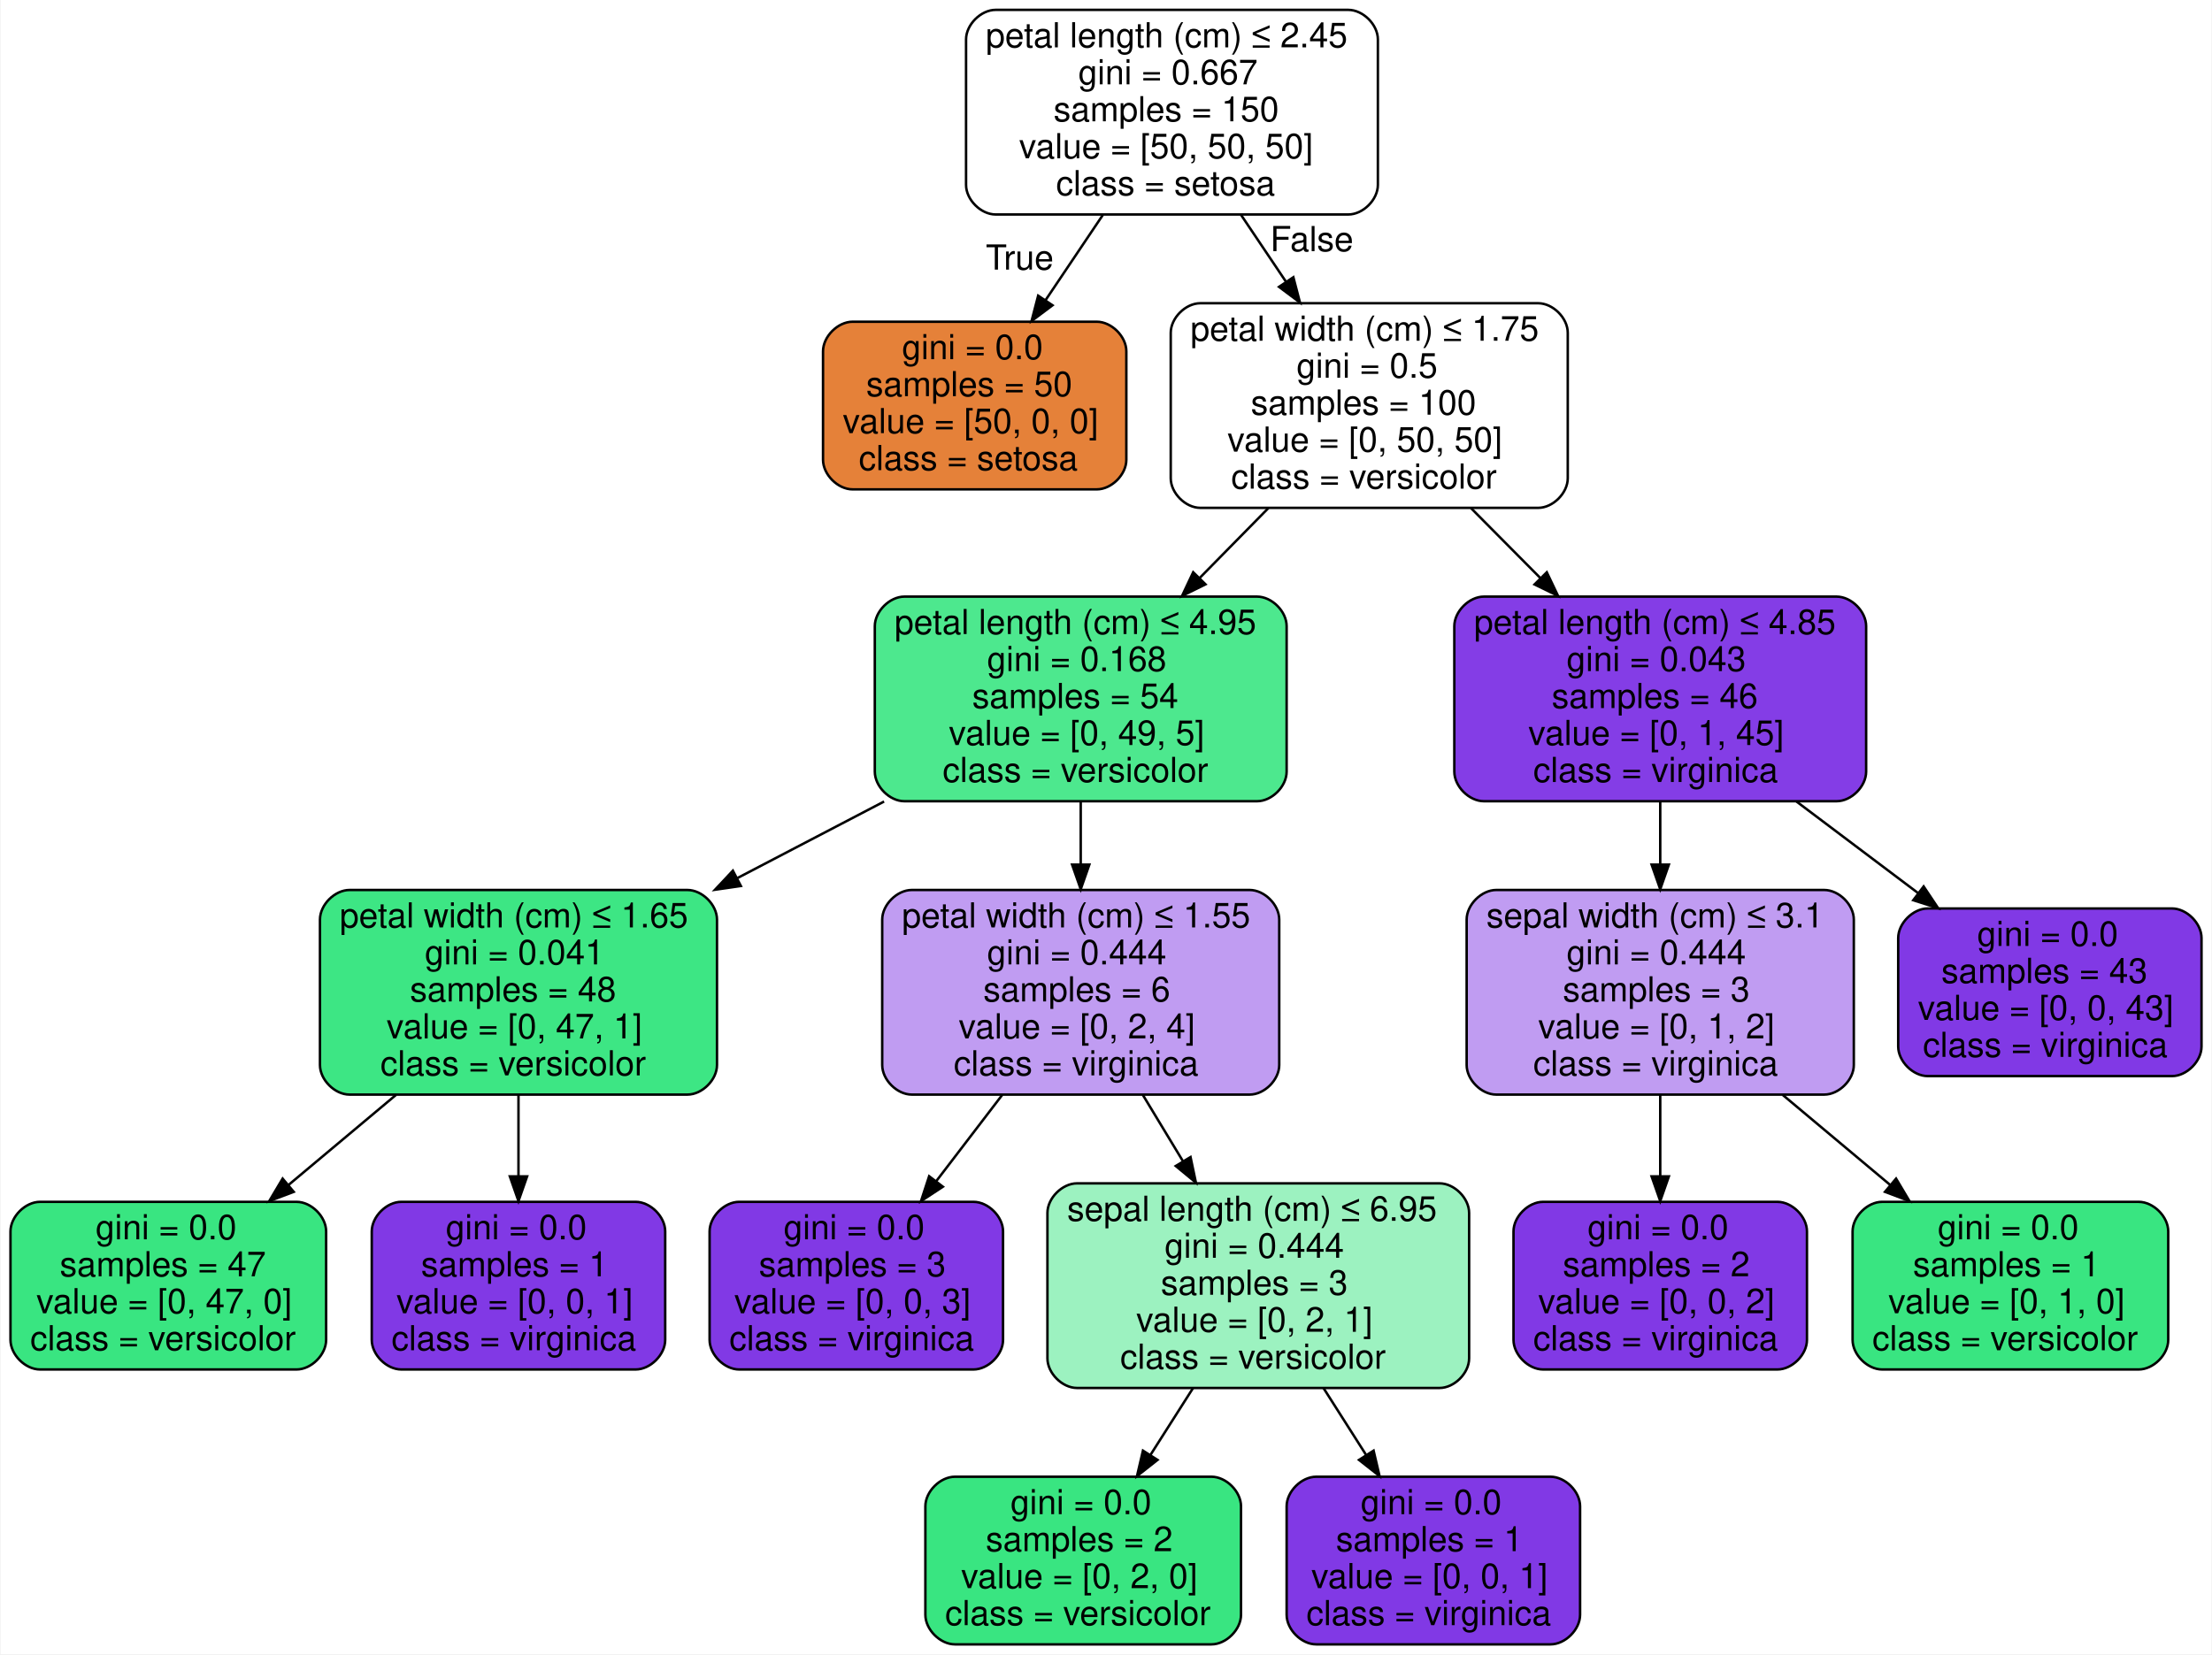
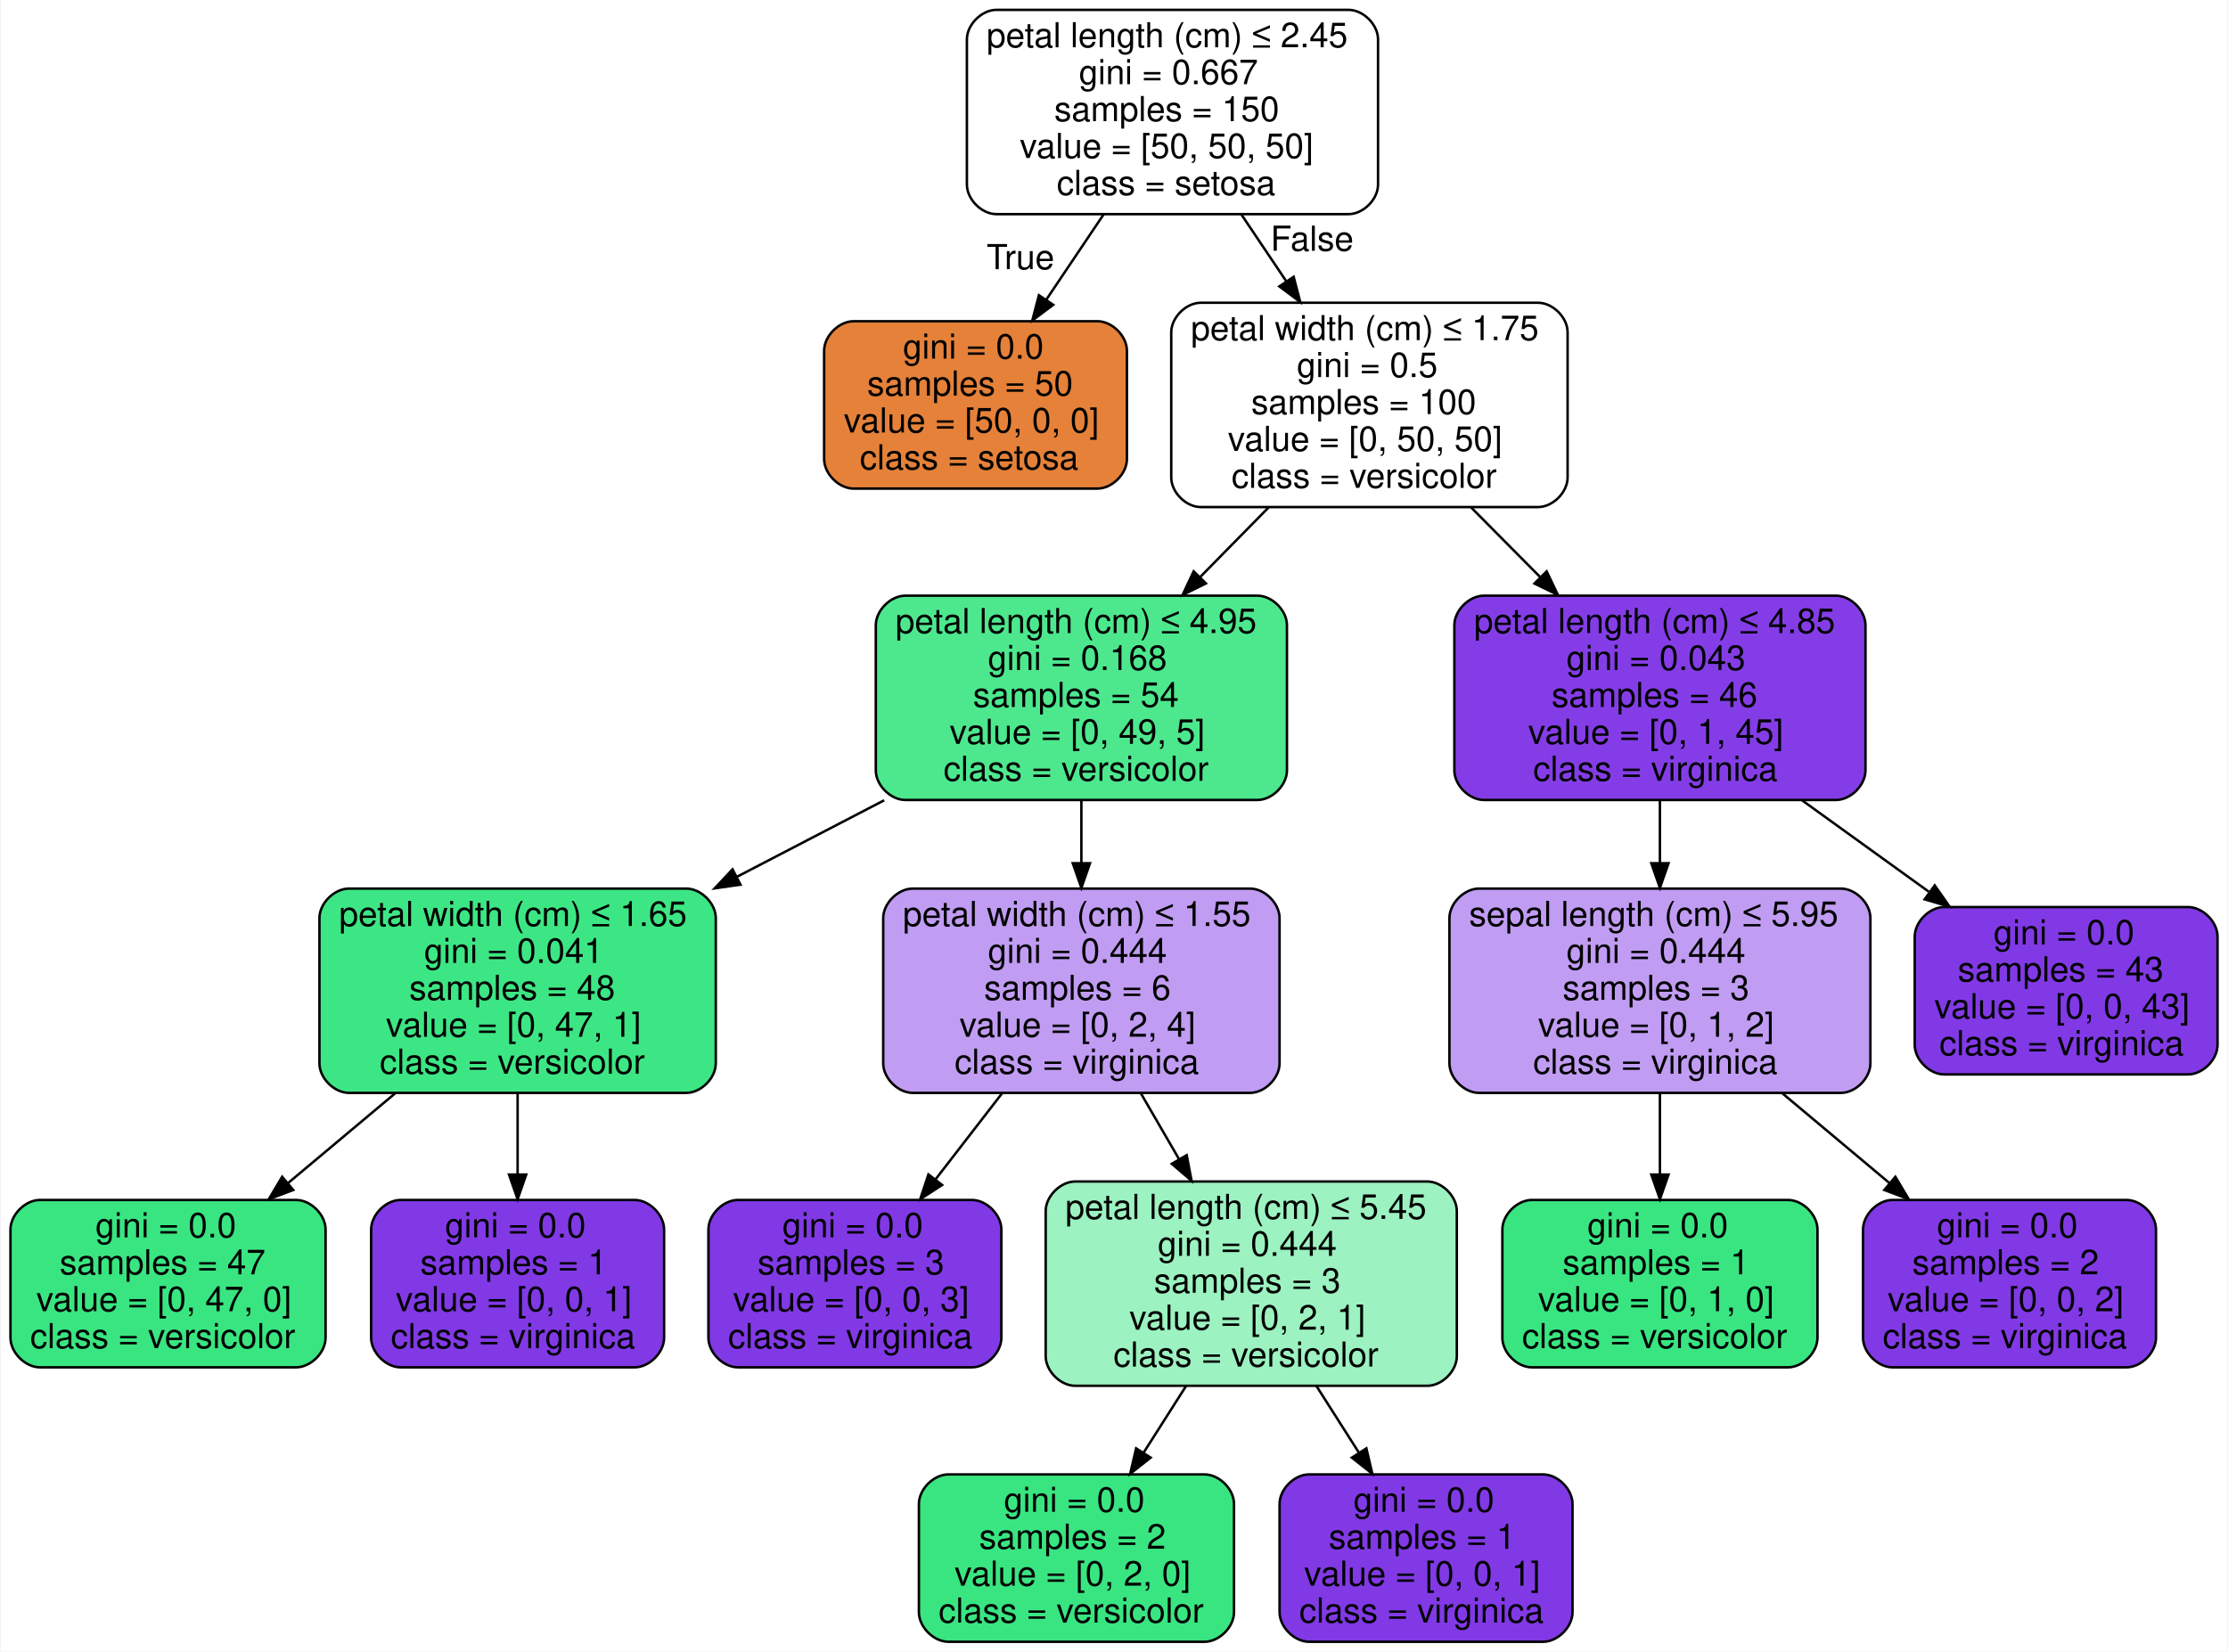
- <svg xmlns="http://www.w3.org/2000/svg" width="897pt" height="671pt" viewBox="0.00 0.00 896.50 671.00">
+ <svg xmlns="http://www.w3.org/2000/svg" width="905pt" height="671pt" viewBox="0.00 0.00 904.50 671.00">
  <g id="graph0" class="graph" transform="scale(1 1) rotate(0) translate(4 667)">
-     <polygon fill="#ffffff" stroke="transparent" points="-4,4 -4,-667 892.5,-667 892.5,4 -4,4" />
+     <polygon fill="#ffffff" stroke="transparent" points="-4,4 -4,-667 900.5,-667 900.5,4 -4,4" />
    <g id="node1" class="node">
-       <path fill="#ffffff" stroke="#000000" d="M542.5,-663C542.5,-663 399.5,-663 399.5,-663 393.5,-663 387.5,-657 387.5,-651 387.5,-651 387.5,-592 387.5,-592 387.5,-586 393.5,-580 399.5,-580 399.5,-580 542.5,-580 542.5,-580 548.5,-580 554.5,-586 554.5,-592 554.5,-592 554.5,-651 554.5,-651 554.5,-657 548.5,-663 542.5,-663" />
-       <text text-anchor="start" x="395.5" y="-647.8" font-family="Helvetica,sans-Serif" font-size="14.00" fill="#000000">petal length (cm) ≤ 2.45</text>
-       <text text-anchor="start" x="433" y="-632.8" font-family="Helvetica,sans-Serif" font-size="14.00" fill="#000000">gini = 0.667</text>
-       <text text-anchor="start" x="423" y="-617.8" font-family="Helvetica,sans-Serif" font-size="14.00" fill="#000000">samples = 150</text>
-       <text text-anchor="start" x="409" y="-602.8" font-family="Helvetica,sans-Serif" font-size="14.00" fill="#000000">value = [50, 50, 50]</text>
-       <text text-anchor="start" x="424" y="-587.8" font-family="Helvetica,sans-Serif" font-size="14.00" fill="#000000">class = setosa</text>
+       <path fill="#ffffff" stroke="#000000" d="M543.5,-663C543.5,-663 400.5,-663 400.5,-663 394.5,-663 388.5,-657 388.5,-651 388.5,-651 388.5,-592 388.5,-592 388.5,-586 394.5,-580 400.5,-580 400.5,-580 543.5,-580 543.5,-580 549.5,-580 555.5,-586 555.5,-592 555.5,-592 555.5,-651 555.5,-651 555.5,-657 549.5,-663 543.5,-663" />
+       <text text-anchor="start" x="396.5" y="-647.8" font-family="Helvetica,sans-Serif" font-size="14.00" fill="#000000">petal length (cm) ≤ 2.45</text>
+       <text text-anchor="start" x="434" y="-632.8" font-family="Helvetica,sans-Serif" font-size="14.00" fill="#000000">gini = 0.667</text>
+       <text text-anchor="start" x="424" y="-617.8" font-family="Helvetica,sans-Serif" font-size="14.00" fill="#000000">samples = 150</text>
+       <text text-anchor="start" x="410" y="-602.8" font-family="Helvetica,sans-Serif" font-size="14.00" fill="#000000">value = [50, 50, 50]</text>
+       <text text-anchor="start" x="425" y="-587.8" font-family="Helvetica,sans-Serif" font-size="14.00" fill="#000000">class = setosa</text>
    </g>
    <g id="node2" class="node">
-       <path fill="#e58139" stroke="#000000" d="M440.5,-536.5C440.5,-536.5 341.5,-536.5 341.5,-536.5 335.5,-536.5 329.5,-530.5 329.5,-524.5 329.5,-524.5 329.5,-480.5 329.5,-480.5 329.5,-474.5 335.5,-468.5 341.5,-468.5 341.5,-468.5 440.5,-468.5 440.5,-468.5 446.5,-468.5 452.5,-474.5 452.5,-480.5 452.5,-480.5 452.5,-524.5 452.5,-524.5 452.5,-530.5 446.5,-536.5 440.5,-536.5" />
-       <text text-anchor="start" x="361.5" y="-521.3" font-family="Helvetica,sans-Serif" font-size="14.00" fill="#000000">gini = 0.0</text>
-       <text text-anchor="start" x="347" y="-506.3" font-family="Helvetica,sans-Serif" font-size="14.00" fill="#000000">samples = 50</text>
-       <text text-anchor="start" x="337.5" y="-491.3" font-family="Helvetica,sans-Serif" font-size="14.00" fill="#000000">value = [50, 0, 0]</text>
-       <text text-anchor="start" x="344" y="-476.3" font-family="Helvetica,sans-Serif" font-size="14.00" fill="#000000">class = setosa</text>
+       <path fill="#e58139" stroke="#000000" d="M441.5,-536.5C441.5,-536.5 342.5,-536.5 342.5,-536.5 336.5,-536.5 330.5,-530.5 330.5,-524.5 330.5,-524.5 330.5,-480.5 330.5,-480.5 330.5,-474.5 336.5,-468.5 342.5,-468.5 342.5,-468.5 441.5,-468.5 441.5,-468.5 447.5,-468.5 453.5,-474.5 453.5,-480.5 453.5,-480.5 453.5,-524.5 453.5,-524.5 453.5,-530.5 447.5,-536.5 441.5,-536.5" />
+       <text text-anchor="start" x="362.5" y="-521.3" font-family="Helvetica,sans-Serif" font-size="14.00" fill="#000000">gini = 0.0</text>
+       <text text-anchor="start" x="348" y="-506.3" font-family="Helvetica,sans-Serif" font-size="14.00" fill="#000000">samples = 50</text>
+       <text text-anchor="start" x="338.5" y="-491.3" font-family="Helvetica,sans-Serif" font-size="14.00" fill="#000000">value = [50, 0, 0]</text>
+       <text text-anchor="start" x="345" y="-476.3" font-family="Helvetica,sans-Serif" font-size="14.00" fill="#000000">class = setosa</text>
    </g>
    <g id="edge1" class="edge">
-       <path fill="none" stroke="#000000" d="M443.02,-579.88C435.48,-568.664 427.311,-556.513 419.731,-545.237" />
-       <polygon fill="#000000" stroke="#000000" points="422.553,-543.161 414.069,-536.815 416.743,-547.067 422.553,-543.161" />
-       <text text-anchor="middle" x="409.261" y="-557.648" font-family="Helvetica,sans-Serif" font-size="14.00" fill="#000000">True</text>
+       <path fill="none" stroke="#000000" d="M444.02,-579.88C436.48,-568.664 428.311,-556.513 420.731,-545.237" />
+       <polygon fill="#000000" stroke="#000000" points="423.553,-543.161 415.069,-536.815 417.743,-547.067 423.553,-543.161" />
+       <text text-anchor="middle" x="410.261" y="-557.648" font-family="Helvetica,sans-Serif" font-size="14.00" fill="#000000">True</text>
    </g>
    <g id="node3" class="node">
-       <path fill="#ffffff" stroke="#000000" d="M619.5,-544C619.5,-544 482.5,-544 482.5,-544 476.5,-544 470.5,-538 470.5,-532 470.5,-532 470.5,-473 470.5,-473 470.5,-467 476.5,-461 482.5,-461 482.5,-461 619.5,-461 619.5,-461 625.5,-461 631.5,-467 631.5,-473 631.5,-473 631.5,-532 631.5,-532 631.5,-538 625.5,-544 619.5,-544" />
-       <text text-anchor="start" x="478.5" y="-528.8" font-family="Helvetica,sans-Serif" font-size="14.00" fill="#000000">petal width (cm) ≤ 1.75</text>
-       <text text-anchor="start" x="521.5" y="-513.8" font-family="Helvetica,sans-Serif" font-size="14.00" fill="#000000">gini = 0.5</text>
-       <text text-anchor="start" x="503" y="-498.8" font-family="Helvetica,sans-Serif" font-size="14.00" fill="#000000">samples = 100</text>
-       <text text-anchor="start" x="493.5" y="-483.8" font-family="Helvetica,sans-Serif" font-size="14.00" fill="#000000">value = [0, 50, 50]</text>
-       <text text-anchor="start" x="495" y="-468.8" font-family="Helvetica,sans-Serif" font-size="14.00" fill="#000000">class = versicolor</text>
+       <path fill="#ffffff" stroke="#000000" d="M620.5,-544C620.5,-544 483.5,-544 483.5,-544 477.5,-544 471.5,-538 471.5,-532 471.5,-532 471.5,-473 471.5,-473 471.5,-467 477.5,-461 483.5,-461 483.5,-461 620.5,-461 620.5,-461 626.5,-461 632.5,-467 632.5,-473 632.5,-473 632.5,-532 632.5,-532 632.5,-538 626.5,-544 620.5,-544" />
+       <text text-anchor="start" x="479.5" y="-528.8" font-family="Helvetica,sans-Serif" font-size="14.00" fill="#000000">petal width (cm) ≤ 1.75</text>
+       <text text-anchor="start" x="522.5" y="-513.8" font-family="Helvetica,sans-Serif" font-size="14.00" fill="#000000">gini = 0.5</text>
+       <text text-anchor="start" x="504" y="-498.8" font-family="Helvetica,sans-Serif" font-size="14.00" fill="#000000">samples = 100</text>
+       <text text-anchor="start" x="494.5" y="-483.8" font-family="Helvetica,sans-Serif" font-size="14.00" fill="#000000">value = [0, 50, 50]</text>
+       <text text-anchor="start" x="496" y="-468.8" font-family="Helvetica,sans-Serif" font-size="14.00" fill="#000000">class = versicolor</text>
    </g>
    <g id="edge2" class="edge">
-       <path fill="none" stroke="#000000" d="M498.98,-579.88C504.853,-571.143 511.107,-561.84 517.168,-552.825" />
-       <polygon fill="#000000" stroke="#000000" points="520.226,-554.55 522.9,-544.298 514.417,-550.644 520.226,-554.55" />
-       <text text-anchor="middle" x="527.708" y="-565.131" font-family="Helvetica,sans-Serif" font-size="14.00" fill="#000000">False</text>
+       <path fill="none" stroke="#000000" d="M499.98,-579.88C505.853,-571.143 512.107,-561.84 518.168,-552.825" />
+       <polygon fill="#000000" stroke="#000000" points="521.226,-554.55 523.9,-544.298 515.417,-550.644 521.226,-554.55" />
+       <text text-anchor="middle" x="528.708" y="-565.131" font-family="Helvetica,sans-Serif" font-size="14.00" fill="#000000">False</text>
    </g>
    <g id="node4" class="node">
-       <path fill="#4de88e" stroke="#000000" d="M505.5,-425C505.5,-425 362.5,-425 362.5,-425 356.5,-425 350.5,-419 350.5,-413 350.5,-413 350.5,-354 350.5,-354 350.5,-348 356.5,-342 362.5,-342 362.5,-342 505.5,-342 505.5,-342 511.5,-342 517.5,-348 517.5,-354 517.5,-354 517.5,-413 517.5,-413 517.5,-419 511.5,-425 505.5,-425" />
-       <text text-anchor="start" x="358.5" y="-409.8" font-family="Helvetica,sans-Serif" font-size="14.00" fill="#000000">petal length (cm) ≤ 4.95</text>
-       <text text-anchor="start" x="396" y="-394.8" font-family="Helvetica,sans-Serif" font-size="14.00" fill="#000000">gini = 0.168</text>
-       <text text-anchor="start" x="390" y="-379.8" font-family="Helvetica,sans-Serif" font-size="14.00" fill="#000000">samples = 54</text>
-       <text text-anchor="start" x="380.5" y="-364.8" font-family="Helvetica,sans-Serif" font-size="14.00" fill="#000000">value = [0, 49, 5]</text>
-       <text text-anchor="start" x="378" y="-349.8" font-family="Helvetica,sans-Serif" font-size="14.00" fill="#000000">class = versicolor</text>
+       <path fill="#4de88e" stroke="#000000" d="M506.5,-425C506.5,-425 363.5,-425 363.5,-425 357.5,-425 351.5,-419 351.5,-413 351.5,-413 351.5,-354 351.5,-354 351.5,-348 357.5,-342 363.5,-342 363.5,-342 506.5,-342 506.5,-342 512.5,-342 518.5,-348 518.5,-354 518.5,-354 518.5,-413 518.5,-413 518.5,-419 512.5,-425 506.5,-425" />
+       <text text-anchor="start" x="359.5" y="-409.8" font-family="Helvetica,sans-Serif" font-size="14.00" fill="#000000">petal length (cm) ≤ 4.95</text>
+       <text text-anchor="start" x="397" y="-394.8" font-family="Helvetica,sans-Serif" font-size="14.00" fill="#000000">gini = 0.168</text>
+       <text text-anchor="start" x="391" y="-379.8" font-family="Helvetica,sans-Serif" font-size="14.00" fill="#000000">samples = 54</text>
+       <text text-anchor="start" x="381.5" y="-364.8" font-family="Helvetica,sans-Serif" font-size="14.00" fill="#000000">value = [0, 49, 5]</text>
+       <text text-anchor="start" x="379" y="-349.8" font-family="Helvetica,sans-Serif" font-size="14.00" fill="#000000">class = versicolor</text>
    </g>
    <g id="edge3" class="edge">
-       <path fill="none" stroke="#000000" d="M510.079,-460.88C501.047,-451.693 491.399,-441.88 482.111,-432.434" />
-       <polygon fill="#000000" stroke="#000000" points="484.602,-429.975 475.096,-425.298 479.611,-434.883 484.602,-429.975" />
+       <path fill="none" stroke="#000000" d="M511.079,-460.88C502.047,-451.693 492.399,-441.88 483.111,-432.434" />
+       <polygon fill="#000000" stroke="#000000" points="485.602,-429.975 476.096,-425.298 480.611,-434.883 485.602,-429.975" />
    </g>
    <g id="node13" class="node">
-       <path fill="#843de6" stroke="#000000" d="M740.5,-425C740.5,-425 597.5,-425 597.5,-425 591.5,-425 585.5,-419 585.5,-413 585.5,-413 585.5,-354 585.5,-354 585.5,-348 591.5,-342 597.5,-342 597.5,-342 740.5,-342 740.5,-342 746.5,-342 752.5,-348 752.5,-354 752.5,-354 752.5,-413 752.5,-413 752.5,-419 746.5,-425 740.5,-425" />
-       <text text-anchor="start" x="593.5" y="-409.8" font-family="Helvetica,sans-Serif" font-size="14.00" fill="#000000">petal length (cm) ≤ 4.85</text>
-       <text text-anchor="start" x="631" y="-394.8" font-family="Helvetica,sans-Serif" font-size="14.00" fill="#000000">gini = 0.043</text>
-       <text text-anchor="start" x="625" y="-379.8" font-family="Helvetica,sans-Serif" font-size="14.00" fill="#000000">samples = 46</text>
-       <text text-anchor="start" x="615.5" y="-364.8" font-family="Helvetica,sans-Serif" font-size="14.00" fill="#000000">value = [0, 1, 45]</text>
-       <text text-anchor="start" x="617.5" y="-349.8" font-family="Helvetica,sans-Serif" font-size="14.00" fill="#000000">class = virginica</text>
+       <path fill="#843de6" stroke="#000000" d="M741.5,-425C741.5,-425 598.5,-425 598.5,-425 592.5,-425 586.5,-419 586.5,-413 586.5,-413 586.5,-354 586.5,-354 586.5,-348 592.5,-342 598.5,-342 598.5,-342 741.5,-342 741.5,-342 747.5,-342 753.5,-348 753.5,-354 753.5,-354 753.5,-413 753.5,-413 753.5,-419 747.5,-425 741.5,-425" />
+       <text text-anchor="start" x="594.5" y="-409.8" font-family="Helvetica,sans-Serif" font-size="14.00" fill="#000000">petal length (cm) ≤ 4.85</text>
+       <text text-anchor="start" x="632" y="-394.8" font-family="Helvetica,sans-Serif" font-size="14.00" fill="#000000">gini = 0.043</text>
+       <text text-anchor="start" x="626" y="-379.8" font-family="Helvetica,sans-Serif" font-size="14.00" fill="#000000">samples = 46</text>
+       <text text-anchor="start" x="616.5" y="-364.8" font-family="Helvetica,sans-Serif" font-size="14.00" fill="#000000">value = [0, 1, 45]</text>
+       <text text-anchor="start" x="618.5" y="-349.8" font-family="Helvetica,sans-Serif" font-size="14.00" fill="#000000">class = virginica</text>
    </g>
    <g id="edge12" class="edge">
-       <path fill="none" stroke="#000000" d="M592.271,-460.88C601.38,-451.693 611.111,-441.88 620.478,-432.434" />
-       <polygon fill="#000000" stroke="#000000" points="622.997,-434.863 627.553,-425.298 618.027,-429.935 622.997,-434.863" />
+       <path fill="none" stroke="#000000" d="M593.271,-460.88C602.38,-451.693 612.111,-441.88 621.478,-432.434" />
+       <polygon fill="#000000" stroke="#000000" points="623.997,-434.863 628.553,-425.298 619.027,-429.935 623.997,-434.863" />
    </g>
    <g id="node5" class="node">
      <path fill="#3de684" stroke="#000000" d="M274.5,-306C274.5,-306 137.5,-306 137.5,-306 131.5,-306 125.5,-300 125.5,-294 125.5,-294 125.5,-235 125.5,-235 125.5,-229 131.5,-223 137.5,-223 137.5,-223 274.5,-223 274.5,-223 280.5,-223 286.5,-229 286.5,-235 286.5,-235 286.5,-294 286.5,-294 286.5,-300 280.5,-306 274.5,-306" />
      <text text-anchor="start" x="133.5" y="-290.8" font-family="Helvetica,sans-Serif" font-size="14.00" fill="#000000">petal width (cm) ≤ 1.65</text>
      <text text-anchor="start" x="168" y="-275.8" font-family="Helvetica,sans-Serif" font-size="14.00" fill="#000000">gini = 0.041</text>
      <text text-anchor="start" x="162" y="-260.8" font-family="Helvetica,sans-Serif" font-size="14.00" fill="#000000">samples = 48</text>
      <text text-anchor="start" x="152.5" y="-245.8" font-family="Helvetica,sans-Serif" font-size="14.00" fill="#000000">value = [0, 47, 1]</text>
      <text text-anchor="start" x="150" y="-230.8" font-family="Helvetica,sans-Serif" font-size="14.00" fill="#000000">class = versicolor</text>
    </g>
    <g id="edge4" class="edge">
-       <path fill="none" stroke="#000000" d="M354.257,-341.88C334.991,-331.824 314.287,-321.018 294.641,-310.764" />
-       <polygon fill="#000000" stroke="#000000" points="296.183,-307.621 285.698,-306.097 292.944,-313.827 296.183,-307.621" />
+       <path fill="none" stroke="#000000" d="M354.907,-341.88C335.557,-331.824 314.762,-321.018 295.03,-310.764" />
+       <polygon fill="#000000" stroke="#000000" points="296.535,-307.602 286.048,-306.097 293.307,-313.814 296.535,-307.602" />
    </g>
    <g id="node8" class="node">
-       <path fill="#c09cf2" stroke="#000000" d="M502.5,-306C502.5,-306 365.5,-306 365.5,-306 359.5,-306 353.5,-300 353.5,-294 353.5,-294 353.5,-235 353.5,-235 353.5,-229 359.5,-223 365.5,-223 365.5,-223 502.5,-223 502.5,-223 508.5,-223 514.5,-229 514.5,-235 514.5,-235 514.5,-294 514.5,-294 514.5,-300 508.5,-306 502.5,-306" />
-       <text text-anchor="start" x="361.5" y="-290.8" font-family="Helvetica,sans-Serif" font-size="14.00" fill="#000000">petal width (cm) ≤ 1.55</text>
-       <text text-anchor="start" x="396" y="-275.8" font-family="Helvetica,sans-Serif" font-size="14.00" fill="#000000">gini = 0.444</text>
-       <text text-anchor="start" x="394.5" y="-260.8" font-family="Helvetica,sans-Serif" font-size="14.00" fill="#000000">samples = 6</text>
-       <text text-anchor="start" x="384.5" y="-245.8" font-family="Helvetica,sans-Serif" font-size="14.00" fill="#000000">value = [0, 2, 4]</text>
-       <text text-anchor="start" x="382.5" y="-230.8" font-family="Helvetica,sans-Serif" font-size="14.00" fill="#000000">class = virginica</text>
+       <path fill="#c09cf2" stroke="#000000" d="M503.5,-306C503.5,-306 366.5,-306 366.5,-306 360.5,-306 354.5,-300 354.5,-294 354.5,-294 354.5,-235 354.5,-235 354.5,-229 360.5,-223 366.5,-223 366.5,-223 503.5,-223 503.5,-223 509.5,-223 515.5,-229 515.5,-235 515.5,-235 515.5,-294 515.5,-294 515.5,-300 509.5,-306 503.5,-306" />
+       <text text-anchor="start" x="362.5" y="-290.8" font-family="Helvetica,sans-Serif" font-size="14.00" fill="#000000">petal width (cm) ≤ 1.55</text>
+       <text text-anchor="start" x="397" y="-275.8" font-family="Helvetica,sans-Serif" font-size="14.00" fill="#000000">gini = 0.444</text>
+       <text text-anchor="start" x="395.5" y="-260.8" font-family="Helvetica,sans-Serif" font-size="14.00" fill="#000000">samples = 6</text>
+       <text text-anchor="start" x="385.5" y="-245.8" font-family="Helvetica,sans-Serif" font-size="14.00" fill="#000000">value = [0, 2, 4]</text>
+       <text text-anchor="start" x="383.5" y="-230.8" font-family="Helvetica,sans-Serif" font-size="14.00" fill="#000000">class = virginica</text>
    </g>
    <g id="edge7" class="edge">
-       <path fill="none" stroke="#000000" d="M434,-341.88C434,-333.684 434,-324.989 434,-316.501" />
-       <polygon fill="#000000" stroke="#000000" points="437.5,-316.298 434,-306.298 430.5,-316.298 437.5,-316.298" />
+       <path fill="none" stroke="#000000" d="M435,-341.88C435,-333.684 435,-324.989 435,-316.501" />
+       <polygon fill="#000000" stroke="#000000" points="438.5,-316.298 435,-306.298 431.5,-316.298 438.5,-316.298" />
    </g>
    <g id="node6" class="node">
      <path fill="#39e581" stroke="#000000" d="M116,-179.5C116,-179.5 12,-179.5 12,-179.5 6,-179.5 0,-173.5 0,-167.5 0,-167.5 0,-123.5 0,-123.5 0,-117.5 6,-111.5 12,-111.5 12,-111.5 116,-111.5 116,-111.5 122,-111.5 128,-117.5 128,-123.5 128,-123.5 128,-167.5 128,-167.5 128,-173.5 122,-179.5 116,-179.5" />
      <text text-anchor="start" x="34.5" y="-164.3" font-family="Helvetica,sans-Serif" font-size="14.00" fill="#000000">gini = 0.0</text>
      <text text-anchor="start" x="20" y="-149.3" font-family="Helvetica,sans-Serif" font-size="14.00" fill="#000000">samples = 47</text>
      <text text-anchor="start" x="10.5" y="-134.3" font-family="Helvetica,sans-Serif" font-size="14.00" fill="#000000">value = [0, 47, 0]</text>
      <text text-anchor="start" x="8" y="-119.3" font-family="Helvetica,sans-Serif" font-size="14.00" fill="#000000">class = versicolor</text>
    </g>
    <g id="edge5" class="edge">
      <path fill="none" stroke="#000000" d="M156.335,-222.88C142.164,-211.004 126.743,-198.08 112.634,-186.257" />
      <polygon fill="#000000" stroke="#000000" points="114.86,-183.555 104.947,-179.815 110.364,-188.921 114.86,-183.555" />
    </g>
    <g id="node7" class="node">
      <path fill="#8139e5" stroke="#000000" d="M253.5,-179.5C253.5,-179.5 158.5,-179.5 158.5,-179.5 152.5,-179.5 146.5,-173.5 146.5,-167.5 146.5,-167.5 146.5,-123.5 146.5,-123.5 146.5,-117.5 152.5,-111.5 158.5,-111.5 158.5,-111.5 253.5,-111.5 253.5,-111.5 259.5,-111.5 265.5,-117.5 265.5,-123.5 265.5,-123.5 265.5,-167.5 265.5,-167.5 265.5,-173.5 259.5,-179.5 253.5,-179.5" />
      <text text-anchor="start" x="176.5" y="-164.3" font-family="Helvetica,sans-Serif" font-size="14.00" fill="#000000">gini = 0.0</text>
      <text text-anchor="start" x="166.5" y="-149.3" font-family="Helvetica,sans-Serif" font-size="14.00" fill="#000000">samples = 1</text>
      <text text-anchor="start" x="156.5" y="-134.3" font-family="Helvetica,sans-Serif" font-size="14.00" fill="#000000">value = [0, 0, 1]</text>
      <text text-anchor="start" x="154.5" y="-119.3" font-family="Helvetica,sans-Serif" font-size="14.00" fill="#000000">class = virginica</text>
    </g>
    <g id="edge6" class="edge">
      <path fill="none" stroke="#000000" d="M206,-222.88C206,-212.213 206,-200.702 206,-189.901" />
      <polygon fill="#000000" stroke="#000000" points="209.5,-189.815 206,-179.815 202.5,-189.815 209.5,-189.815" />
    </g>
    <g id="node9" class="node">
      <path fill="#8139e5" stroke="#000000" d="M390.5,-179.5C390.5,-179.5 295.5,-179.5 295.5,-179.5 289.5,-179.5 283.5,-173.5 283.5,-167.5 283.5,-167.5 283.5,-123.5 283.5,-123.5 283.5,-117.5 289.5,-111.5 295.5,-111.5 295.5,-111.5 390.5,-111.5 390.5,-111.5 396.5,-111.5 402.5,-117.5 402.5,-123.5 402.5,-123.5 402.5,-167.5 402.5,-167.5 402.5,-173.5 396.5,-179.5 390.5,-179.5" />
      <text text-anchor="start" x="313.5" y="-164.3" font-family="Helvetica,sans-Serif" font-size="14.00" fill="#000000">gini = 0.0</text>
      <text text-anchor="start" x="303.5" y="-149.3" font-family="Helvetica,sans-Serif" font-size="14.00" fill="#000000">samples = 3</text>
      <text text-anchor="start" x="293.5" y="-134.3" font-family="Helvetica,sans-Serif" font-size="14.00" fill="#000000">value = [0, 0, 3]</text>
      <text text-anchor="start" x="291.5" y="-119.3" font-family="Helvetica,sans-Serif" font-size="14.00" fill="#000000">class = virginica</text>
    </g>
    <g id="edge8" class="edge">
-       <path fill="none" stroke="#000000" d="M402.173,-222.88C393.512,-211.554 384.122,-199.275 375.428,-187.906" />
-       <polygon fill="#000000" stroke="#000000" points="378.096,-185.632 369.241,-179.815 372.535,-189.885 378.096,-185.632" />
+       <path fill="none" stroke="#000000" d="M402.823,-222.88C394.067,-211.554 384.574,-199.275 375.784,-187.906" />
+       <polygon fill="#000000" stroke="#000000" points="378.415,-185.586 369.529,-179.815 372.877,-189.867 378.415,-185.586" />
    </g>
    <g id="node10" class="node">
-       <path fill="#9cf2c0" stroke="#000000" d="M579.5,-187C579.5,-187 432.5,-187 432.5,-187 426.5,-187 420.5,-181 420.5,-175 420.5,-175 420.5,-116 420.5,-116 420.5,-110 426.5,-104 432.5,-104 432.5,-104 579.5,-104 579.5,-104 585.5,-104 591.5,-110 591.5,-116 591.5,-116 591.5,-175 591.5,-175 591.5,-181 585.5,-187 579.5,-187" />
-       <text text-anchor="start" x="428.5" y="-171.8" font-family="Helvetica,sans-Serif" font-size="14.00" fill="#000000">sepal length (cm) ≤ 6.95</text>
-       <text text-anchor="start" x="468" y="-156.8" font-family="Helvetica,sans-Serif" font-size="14.00" fill="#000000">gini = 0.444</text>
-       <text text-anchor="start" x="466.5" y="-141.8" font-family="Helvetica,sans-Serif" font-size="14.00" fill="#000000">samples = 3</text>
-       <text text-anchor="start" x="456.5" y="-126.8" font-family="Helvetica,sans-Serif" font-size="14.00" fill="#000000">value = [0, 2, 1]</text>
-       <text text-anchor="start" x="450" y="-111.8" font-family="Helvetica,sans-Serif" font-size="14.00" fill="#000000">class = versicolor</text>
+       <path fill="#9cf2c0" stroke="#000000" d="M575.5,-187C575.5,-187 432.5,-187 432.5,-187 426.5,-187 420.5,-181 420.5,-175 420.5,-175 420.5,-116 420.5,-116 420.5,-110 426.5,-104 432.5,-104 432.5,-104 575.5,-104 575.5,-104 581.5,-104 587.5,-110 587.5,-116 587.5,-116 587.5,-175 587.5,-175 587.5,-181 581.5,-187 575.5,-187" />
+       <text text-anchor="start" x="428.5" y="-171.8" font-family="Helvetica,sans-Serif" font-size="14.00" fill="#000000">petal length (cm) ≤ 5.45</text>
+       <text text-anchor="start" x="466" y="-156.8" font-family="Helvetica,sans-Serif" font-size="14.00" fill="#000000">gini = 0.444</text>
+       <text text-anchor="start" x="464.5" y="-141.8" font-family="Helvetica,sans-Serif" font-size="14.00" fill="#000000">samples = 3</text>
+       <text text-anchor="start" x="454.5" y="-126.8" font-family="Helvetica,sans-Serif" font-size="14.00" fill="#000000">value = [0, 2, 1]</text>
+       <text text-anchor="start" x="448" y="-111.8" font-family="Helvetica,sans-Serif" font-size="14.00" fill="#000000">class = versicolor</text>
    </g>
    <g id="edge9" class="edge">
-       <path fill="none" stroke="#000000" d="M459.182,-222.88C464.413,-214.233 469.981,-205.032 475.382,-196.104" />
-       <polygon fill="#000000" stroke="#000000" points="478.528,-197.666 480.71,-187.298 472.539,-194.042 478.528,-197.666" />
+       <path fill="none" stroke="#000000" d="M459.133,-222.88C464.146,-214.233 469.481,-205.032 474.658,-196.104" />
+       <polygon fill="#000000" stroke="#000000" points="477.776,-197.705 479.764,-187.298 471.72,-194.193 477.776,-197.705" />
    </g>
    <g id="node11" class="node">
-       <path fill="#39e581" stroke="#000000" d="M487,-68C487,-68 383,-68 383,-68 377,-68 371,-62 371,-56 371,-56 371,-12 371,-12 371,-6 377,0 383,0 383,0 487,0 487,0 493,0 499,-6 499,-12 499,-12 499,-56 499,-56 499,-62 493,-68 487,-68" />
-       <text text-anchor="start" x="405.5" y="-52.8" font-family="Helvetica,sans-Serif" font-size="14.00" fill="#000000">gini = 0.0</text>
-       <text text-anchor="start" x="395.5" y="-37.8" font-family="Helvetica,sans-Serif" font-size="14.00" fill="#000000">samples = 2</text>
-       <text text-anchor="start" x="385.5" y="-22.8" font-family="Helvetica,sans-Serif" font-size="14.00" fill="#000000">value = [0, 2, 0]</text>
-       <text text-anchor="start" x="379" y="-7.8" font-family="Helvetica,sans-Serif" font-size="14.00" fill="#000000">class = versicolor</text>
+       <path fill="#39e581" stroke="#000000" d="M485,-68C485,-68 381,-68 381,-68 375,-68 369,-62 369,-56 369,-56 369,-12 369,-12 369,-6 375,0 381,0 381,0 485,0 485,0 491,0 497,-6 497,-12 497,-12 497,-56 497,-56 497,-62 491,-68 485,-68" />
+       <text text-anchor="start" x="403.5" y="-52.8" font-family="Helvetica,sans-Serif" font-size="14.00" fill="#000000">gini = 0.0</text>
+       <text text-anchor="start" x="393.5" y="-37.8" font-family="Helvetica,sans-Serif" font-size="14.00" fill="#000000">samples = 2</text>
+       <text text-anchor="start" x="383.5" y="-22.8" font-family="Helvetica,sans-Serif" font-size="14.00" fill="#000000">value = [0, 2, 0]</text>
+       <text text-anchor="start" x="377" y="-7.8" font-family="Helvetica,sans-Serif" font-size="14.00" fill="#000000">class = versicolor</text>
    </g>
    <g id="edge10" class="edge">
-       <path fill="none" stroke="#000000" d="M479.562,-103.981C473.944,-95.159 468.001,-85.826 462.35,-76.951" />
-       <polygon fill="#000000" stroke="#000000" points="465.142,-74.819 456.818,-68.264 459.237,-78.579 465.142,-74.819" />
+       <path fill="none" stroke="#000000" d="M477.562,-103.981C471.944,-95.159 466.001,-85.826 460.35,-76.951" />
+       <polygon fill="#000000" stroke="#000000" points="463.142,-74.819 454.818,-68.264 457.237,-78.579 463.142,-74.819" />
    </g>
    <g id="node12" class="node">
-       <path fill="#8139e5" stroke="#000000" d="M624.5,-68C624.5,-68 529.5,-68 529.5,-68 523.5,-68 517.5,-62 517.5,-56 517.5,-56 517.5,-12 517.5,-12 517.5,-6 523.5,0 529.5,0 529.5,0 624.5,0 624.5,0 630.5,0 636.5,-6 636.5,-12 636.5,-12 636.5,-56 636.5,-56 636.5,-62 630.5,-68 624.5,-68" />
-       <text text-anchor="start" x="547.5" y="-52.8" font-family="Helvetica,sans-Serif" font-size="14.00" fill="#000000">gini = 0.0</text>
-       <text text-anchor="start" x="537.5" y="-37.8" font-family="Helvetica,sans-Serif" font-size="14.00" fill="#000000">samples = 1</text>
-       <text text-anchor="start" x="527.5" y="-22.8" font-family="Helvetica,sans-Serif" font-size="14.00" fill="#000000">value = [0, 0, 1]</text>
-       <text text-anchor="start" x="525.5" y="-7.8" font-family="Helvetica,sans-Serif" font-size="14.00" fill="#000000">class = virginica</text>
+       <path fill="#8139e5" stroke="#000000" d="M622.5,-68C622.5,-68 527.5,-68 527.5,-68 521.5,-68 515.5,-62 515.5,-56 515.5,-56 515.5,-12 515.5,-12 515.5,-6 521.5,0 527.5,0 527.5,0 622.5,0 622.5,0 628.5,0 634.5,-6 634.5,-12 634.5,-12 634.5,-56 634.5,-56 634.5,-62 628.5,-68 622.5,-68" />
+       <text text-anchor="start" x="545.5" y="-52.8" font-family="Helvetica,sans-Serif" font-size="14.00" fill="#000000">gini = 0.0</text>
+       <text text-anchor="start" x="535.5" y="-37.8" font-family="Helvetica,sans-Serif" font-size="14.00" fill="#000000">samples = 1</text>
+       <text text-anchor="start" x="525.5" y="-22.8" font-family="Helvetica,sans-Serif" font-size="14.00" fill="#000000">value = [0, 0, 1]</text>
+       <text text-anchor="start" x="523.5" y="-7.8" font-family="Helvetica,sans-Serif" font-size="14.00" fill="#000000">class = virginica</text>
    </g>
    <g id="edge11" class="edge">
-       <path fill="none" stroke="#000000" d="M532.438,-103.981C538.056,-95.159 543.999,-85.826 549.65,-76.951" />
-       <polygon fill="#000000" stroke="#000000" points="552.763,-78.579 555.182,-68.264 546.858,-74.819 552.763,-78.579" />
+       <path fill="none" stroke="#000000" d="M530.438,-103.981C536.056,-95.159 541.999,-85.826 547.65,-76.951" />
+       <polygon fill="#000000" stroke="#000000" points="550.763,-78.579 553.182,-68.264 544.858,-74.819 550.763,-78.579" />
    </g>
    <g id="node14" class="node">
-       <path fill="#c09cf2" stroke="#000000" d="M735.5,-306C735.5,-306 602.5,-306 602.5,-306 596.5,-306 590.5,-300 590.5,-294 590.5,-294 590.5,-235 590.5,-235 590.5,-229 596.5,-223 602.5,-223 602.5,-223 735.5,-223 735.5,-223 741.5,-223 747.5,-229 747.5,-235 747.5,-235 747.5,-294 747.5,-294 747.5,-300 741.5,-306 735.5,-306" />
-       <text text-anchor="start" x="598.5" y="-290.8" font-family="Helvetica,sans-Serif" font-size="14.00" fill="#000000">sepal width (cm) ≤ 3.1</text>
-       <text text-anchor="start" x="631" y="-275.8" font-family="Helvetica,sans-Serif" font-size="14.00" fill="#000000">gini = 0.444</text>
-       <text text-anchor="start" x="629.5" y="-260.8" font-family="Helvetica,sans-Serif" font-size="14.00" fill="#000000">samples = 3</text>
-       <text text-anchor="start" x="619.5" y="-245.8" font-family="Helvetica,sans-Serif" font-size="14.00" fill="#000000">value = [0, 1, 2]</text>
-       <text text-anchor="start" x="617.5" y="-230.8" font-family="Helvetica,sans-Serif" font-size="14.00" fill="#000000">class = virginica</text>
+       <path fill="#c09cf2" stroke="#000000" d="M743.5,-306C743.5,-306 596.5,-306 596.5,-306 590.5,-306 584.5,-300 584.5,-294 584.5,-294 584.5,-235 584.5,-235 584.5,-229 590.5,-223 596.5,-223 596.5,-223 743.5,-223 743.5,-223 749.5,-223 755.5,-229 755.5,-235 755.5,-235 755.5,-294 755.5,-294 755.5,-300 749.5,-306 743.5,-306" />
+       <text text-anchor="start" x="592.5" y="-290.8" font-family="Helvetica,sans-Serif" font-size="14.00" fill="#000000">sepal length (cm) ≤ 5.95</text>
+       <text text-anchor="start" x="632" y="-275.8" font-family="Helvetica,sans-Serif" font-size="14.00" fill="#000000">gini = 0.444</text>
+       <text text-anchor="start" x="630.5" y="-260.8" font-family="Helvetica,sans-Serif" font-size="14.00" fill="#000000">samples = 3</text>
+       <text text-anchor="start" x="620.5" y="-245.8" font-family="Helvetica,sans-Serif" font-size="14.00" fill="#000000">value = [0, 1, 2]</text>
+       <text text-anchor="start" x="618.5" y="-230.8" font-family="Helvetica,sans-Serif" font-size="14.00" fill="#000000">class = virginica</text>
    </g>
    <g id="edge13" class="edge">
-       <path fill="none" stroke="#000000" d="M669,-341.88C669,-333.684 669,-324.989 669,-316.501" />
-       <polygon fill="#000000" stroke="#000000" points="672.5,-316.298 669,-306.298 665.5,-316.298 672.5,-316.298" />
+       <path fill="none" stroke="#000000" d="M670,-341.88C670,-333.684 670,-324.989 670,-316.501" />
+       <polygon fill="#000000" stroke="#000000" points="673.5,-316.298 670,-306.298 666.5,-316.298 673.5,-316.298" />
    </g>
    <g id="node17" class="node">
-       <path fill="#8139e5" stroke="#000000" d="M876.5,-298.5C876.5,-298.5 777.5,-298.5 777.5,-298.5 771.5,-298.5 765.5,-292.5 765.5,-286.5 765.5,-286.5 765.5,-242.5 765.5,-242.5 765.5,-236.5 771.5,-230.5 777.5,-230.5 777.5,-230.5 876.5,-230.5 876.5,-230.5 882.5,-230.5 888.5,-236.5 888.5,-242.5 888.5,-242.5 888.5,-286.5 888.5,-286.5 888.5,-292.5 882.5,-298.5 876.5,-298.5" />
-       <text text-anchor="start" x="797.5" y="-283.3" font-family="Helvetica,sans-Serif" font-size="14.00" fill="#000000">gini = 0.0</text>
-       <text text-anchor="start" x="783" y="-268.3" font-family="Helvetica,sans-Serif" font-size="14.00" fill="#000000">samples = 43</text>
-       <text text-anchor="start" x="773.5" y="-253.3" font-family="Helvetica,sans-Serif" font-size="14.00" fill="#000000">value = [0, 0, 43]</text>
-       <text text-anchor="start" x="775.5" y="-238.3" font-family="Helvetica,sans-Serif" font-size="14.00" fill="#000000">class = virginica</text>
+       <path fill="#8139e5" stroke="#000000" d="M884.5,-298.5C884.5,-298.5 785.5,-298.5 785.5,-298.5 779.5,-298.5 773.5,-292.5 773.5,-286.5 773.5,-286.5 773.5,-242.5 773.5,-242.5 773.5,-236.5 779.5,-230.5 785.5,-230.5 785.5,-230.5 884.5,-230.5 884.5,-230.5 890.5,-230.5 896.5,-236.5 896.5,-242.5 896.5,-242.5 896.5,-286.5 896.5,-286.5 896.5,-292.5 890.5,-298.5 884.5,-298.5" />
+       <text text-anchor="start" x="805.5" y="-283.3" font-family="Helvetica,sans-Serif" font-size="14.00" fill="#000000">gini = 0.0</text>
+       <text text-anchor="start" x="791" y="-268.3" font-family="Helvetica,sans-Serif" font-size="14.00" fill="#000000">samples = 43</text>
+       <text text-anchor="start" x="781.5" y="-253.3" font-family="Helvetica,sans-Serif" font-size="14.00" fill="#000000">value = [0, 0, 43]</text>
+       <text text-anchor="start" x="783.5" y="-238.3" font-family="Helvetica,sans-Serif" font-size="14.00" fill="#000000">class = virginica</text>
    </g>
    <g id="edge16" class="edge">
-       <path fill="none" stroke="#000000" d="M724.261,-341.88C740.25,-329.837 757.67,-316.717 773.547,-304.759" />
-       <polygon fill="#000000" stroke="#000000" points="775.812,-307.435 781.694,-298.623 771.6,-301.844 775.812,-307.435" />
+       <path fill="none" stroke="#000000" d="M727.709,-341.88C744.407,-329.837 762.599,-316.717 779.179,-304.759" />
+       <polygon fill="#000000" stroke="#000000" points="781.623,-307.311 787.687,-298.623 777.529,-301.634 781.623,-307.311" />
    </g>
    <g id="node15" class="node">
-       <path fill="#8139e5" stroke="#000000" d="M716.5,-179.5C716.5,-179.5 621.5,-179.5 621.5,-179.5 615.5,-179.5 609.5,-173.5 609.5,-167.5 609.5,-167.5 609.5,-123.5 609.5,-123.5 609.5,-117.5 615.5,-111.5 621.5,-111.5 621.5,-111.5 716.5,-111.5 716.5,-111.5 722.5,-111.5 728.5,-117.5 728.5,-123.5 728.5,-123.5 728.5,-167.5 728.5,-167.5 728.5,-173.5 722.5,-179.5 716.5,-179.5" />
-       <text text-anchor="start" x="639.5" y="-164.3" font-family="Helvetica,sans-Serif" font-size="14.00" fill="#000000">gini = 0.0</text>
-       <text text-anchor="start" x="629.5" y="-149.3" font-family="Helvetica,sans-Serif" font-size="14.00" fill="#000000">samples = 2</text>
-       <text text-anchor="start" x="619.5" y="-134.3" font-family="Helvetica,sans-Serif" font-size="14.00" fill="#000000">value = [0, 0, 2]</text>
-       <text text-anchor="start" x="617.5" y="-119.3" font-family="Helvetica,sans-Serif" font-size="14.00" fill="#000000">class = virginica</text>
+       <path fill="#39e581" stroke="#000000" d="M722,-179.5C722,-179.5 618,-179.5 618,-179.5 612,-179.5 606,-173.5 606,-167.5 606,-167.5 606,-123.5 606,-123.5 606,-117.5 612,-111.5 618,-111.5 618,-111.5 722,-111.5 722,-111.5 728,-111.5 734,-117.5 734,-123.5 734,-123.5 734,-167.5 734,-167.5 734,-173.5 728,-179.5 722,-179.5" />
+       <text text-anchor="start" x="640.5" y="-164.3" font-family="Helvetica,sans-Serif" font-size="14.00" fill="#000000">gini = 0.0</text>
+       <text text-anchor="start" x="630.5" y="-149.3" font-family="Helvetica,sans-Serif" font-size="14.00" fill="#000000">samples = 1</text>
+       <text text-anchor="start" x="620.5" y="-134.3" font-family="Helvetica,sans-Serif" font-size="14.00" fill="#000000">value = [0, 1, 0]</text>
+       <text text-anchor="start" x="614" y="-119.3" font-family="Helvetica,sans-Serif" font-size="14.00" fill="#000000">class = versicolor</text>
    </g>
    <g id="edge14" class="edge">
-       <path fill="none" stroke="#000000" d="M669,-222.88C669,-212.213 669,-200.702 669,-189.901" />
-       <polygon fill="#000000" stroke="#000000" points="672.5,-189.815 669,-179.815 665.5,-189.815 672.5,-189.815" />
+       <path fill="none" stroke="#000000" d="M670,-222.88C670,-212.213 670,-200.702 670,-189.901" />
+       <polygon fill="#000000" stroke="#000000" points="673.5,-189.815 670,-179.815 666.5,-189.815 673.5,-189.815" />
    </g>
    <g id="node16" class="node">
-       <path fill="#39e581" stroke="#000000" d="M863,-179.5C863,-179.5 759,-179.5 759,-179.5 753,-179.5 747,-173.5 747,-167.5 747,-167.5 747,-123.5 747,-123.5 747,-117.5 753,-111.5 759,-111.5 759,-111.5 863,-111.5 863,-111.5 869,-111.5 875,-117.5 875,-123.5 875,-123.5 875,-167.5 875,-167.5 875,-173.5 869,-179.5 863,-179.5" />
-       <text text-anchor="start" x="781.5" y="-164.3" font-family="Helvetica,sans-Serif" font-size="14.00" fill="#000000">gini = 0.0</text>
-       <text text-anchor="start" x="771.5" y="-149.3" font-family="Helvetica,sans-Serif" font-size="14.00" fill="#000000">samples = 1</text>
-       <text text-anchor="start" x="761.5" y="-134.3" font-family="Helvetica,sans-Serif" font-size="14.00" fill="#000000">value = [0, 1, 0]</text>
-       <text text-anchor="start" x="755" y="-119.3" font-family="Helvetica,sans-Serif" font-size="14.00" fill="#000000">class = versicolor</text>
+       <path fill="#8139e5" stroke="#000000" d="M859.5,-179.5C859.5,-179.5 764.5,-179.5 764.5,-179.5 758.5,-179.5 752.5,-173.5 752.5,-167.5 752.5,-167.5 752.5,-123.5 752.5,-123.5 752.5,-117.5 758.5,-111.5 764.5,-111.5 764.5,-111.5 859.5,-111.5 859.5,-111.5 865.5,-111.5 871.5,-117.5 871.5,-123.5 871.5,-123.5 871.5,-167.5 871.5,-167.5 871.5,-173.5 865.5,-179.5 859.5,-179.5" />
+       <text text-anchor="start" x="782.5" y="-164.3" font-family="Helvetica,sans-Serif" font-size="14.00" fill="#000000">gini = 0.0</text>
+       <text text-anchor="start" x="772.5" y="-149.3" font-family="Helvetica,sans-Serif" font-size="14.00" fill="#000000">samples = 2</text>
+       <text text-anchor="start" x="762.5" y="-134.3" font-family="Helvetica,sans-Serif" font-size="14.00" fill="#000000">value = [0, 0, 2]</text>
+       <text text-anchor="start" x="760.5" y="-119.3" font-family="Helvetica,sans-Serif" font-size="14.00" fill="#000000">class = virginica</text>
    </g>
    <g id="edge15" class="edge">
-       <path fill="none" stroke="#000000" d="M718.665,-222.88C732.836,-211.004 748.257,-198.08 762.366,-186.257" />
-       <polygon fill="#000000" stroke="#000000" points="764.636,-188.921 770.053,-179.815 760.14,-183.555 764.636,-188.921" />
+       <path fill="none" stroke="#000000" d="M719.665,-222.88C733.836,-211.004 749.257,-198.08 763.366,-186.257" />
+       <polygon fill="#000000" stroke="#000000" points="765.636,-188.921 771.053,-179.815 761.14,-183.555 765.636,-188.921" />
    </g>
  </g>
</svg>
